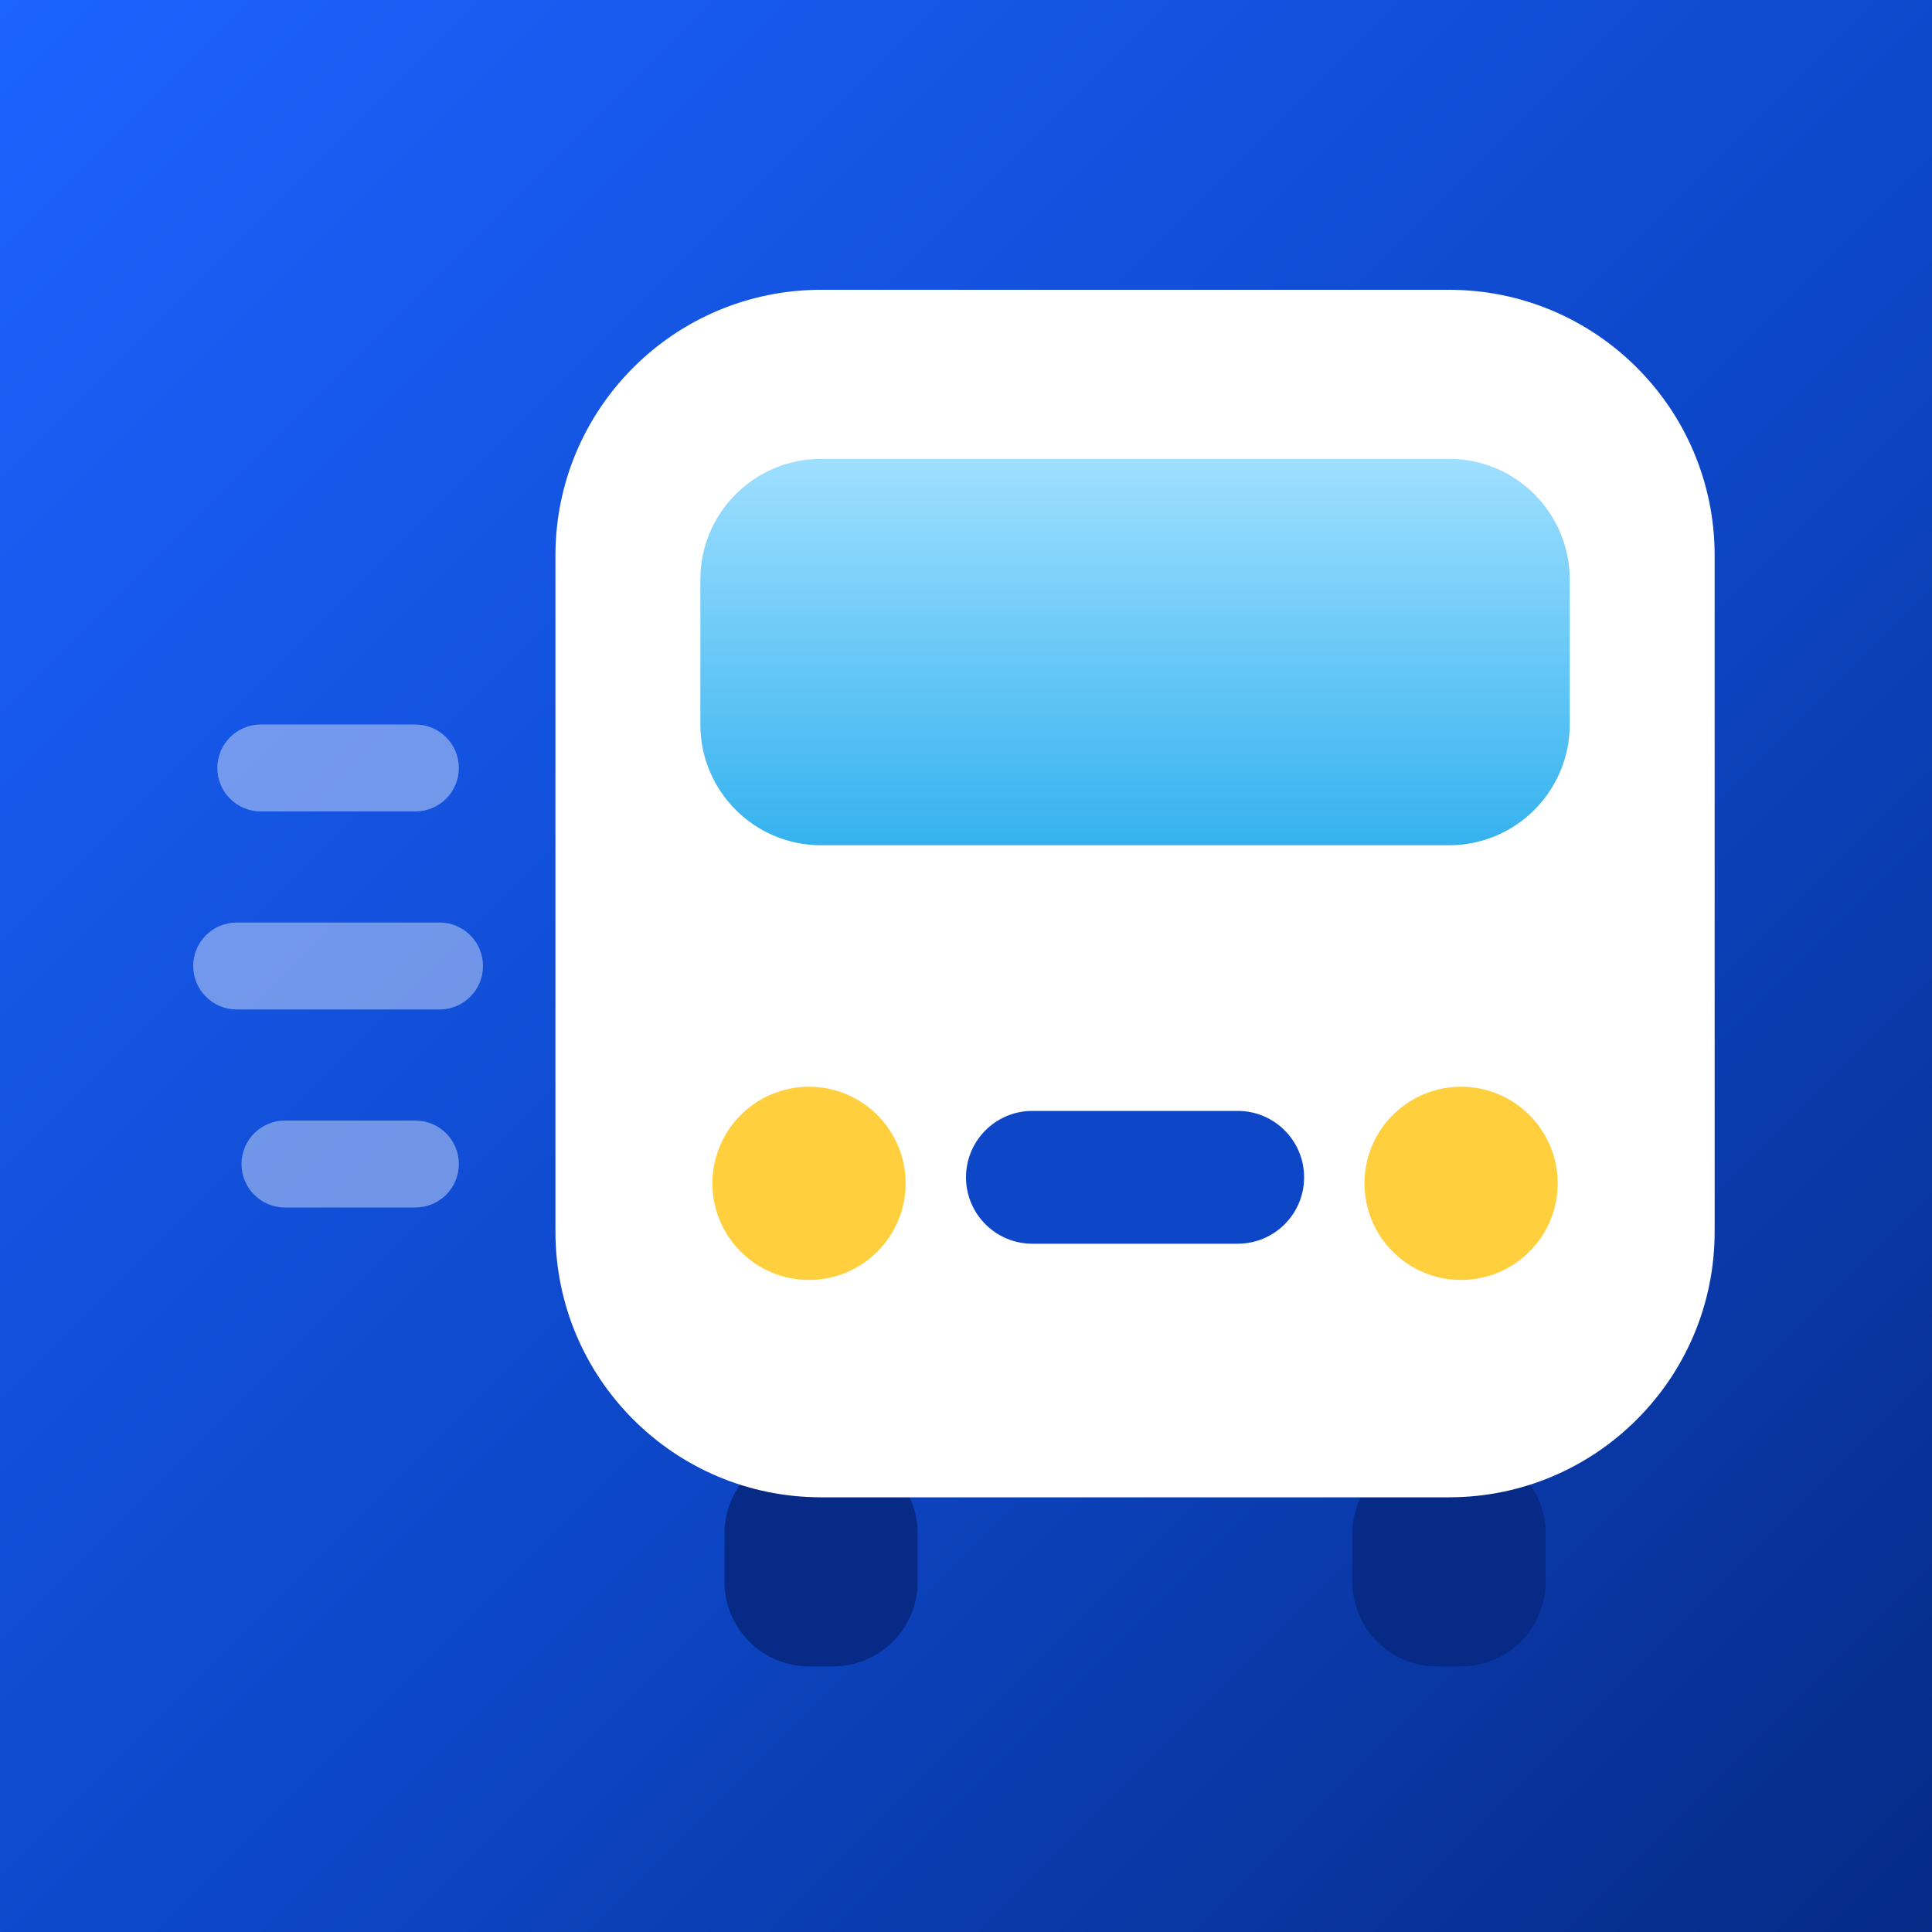
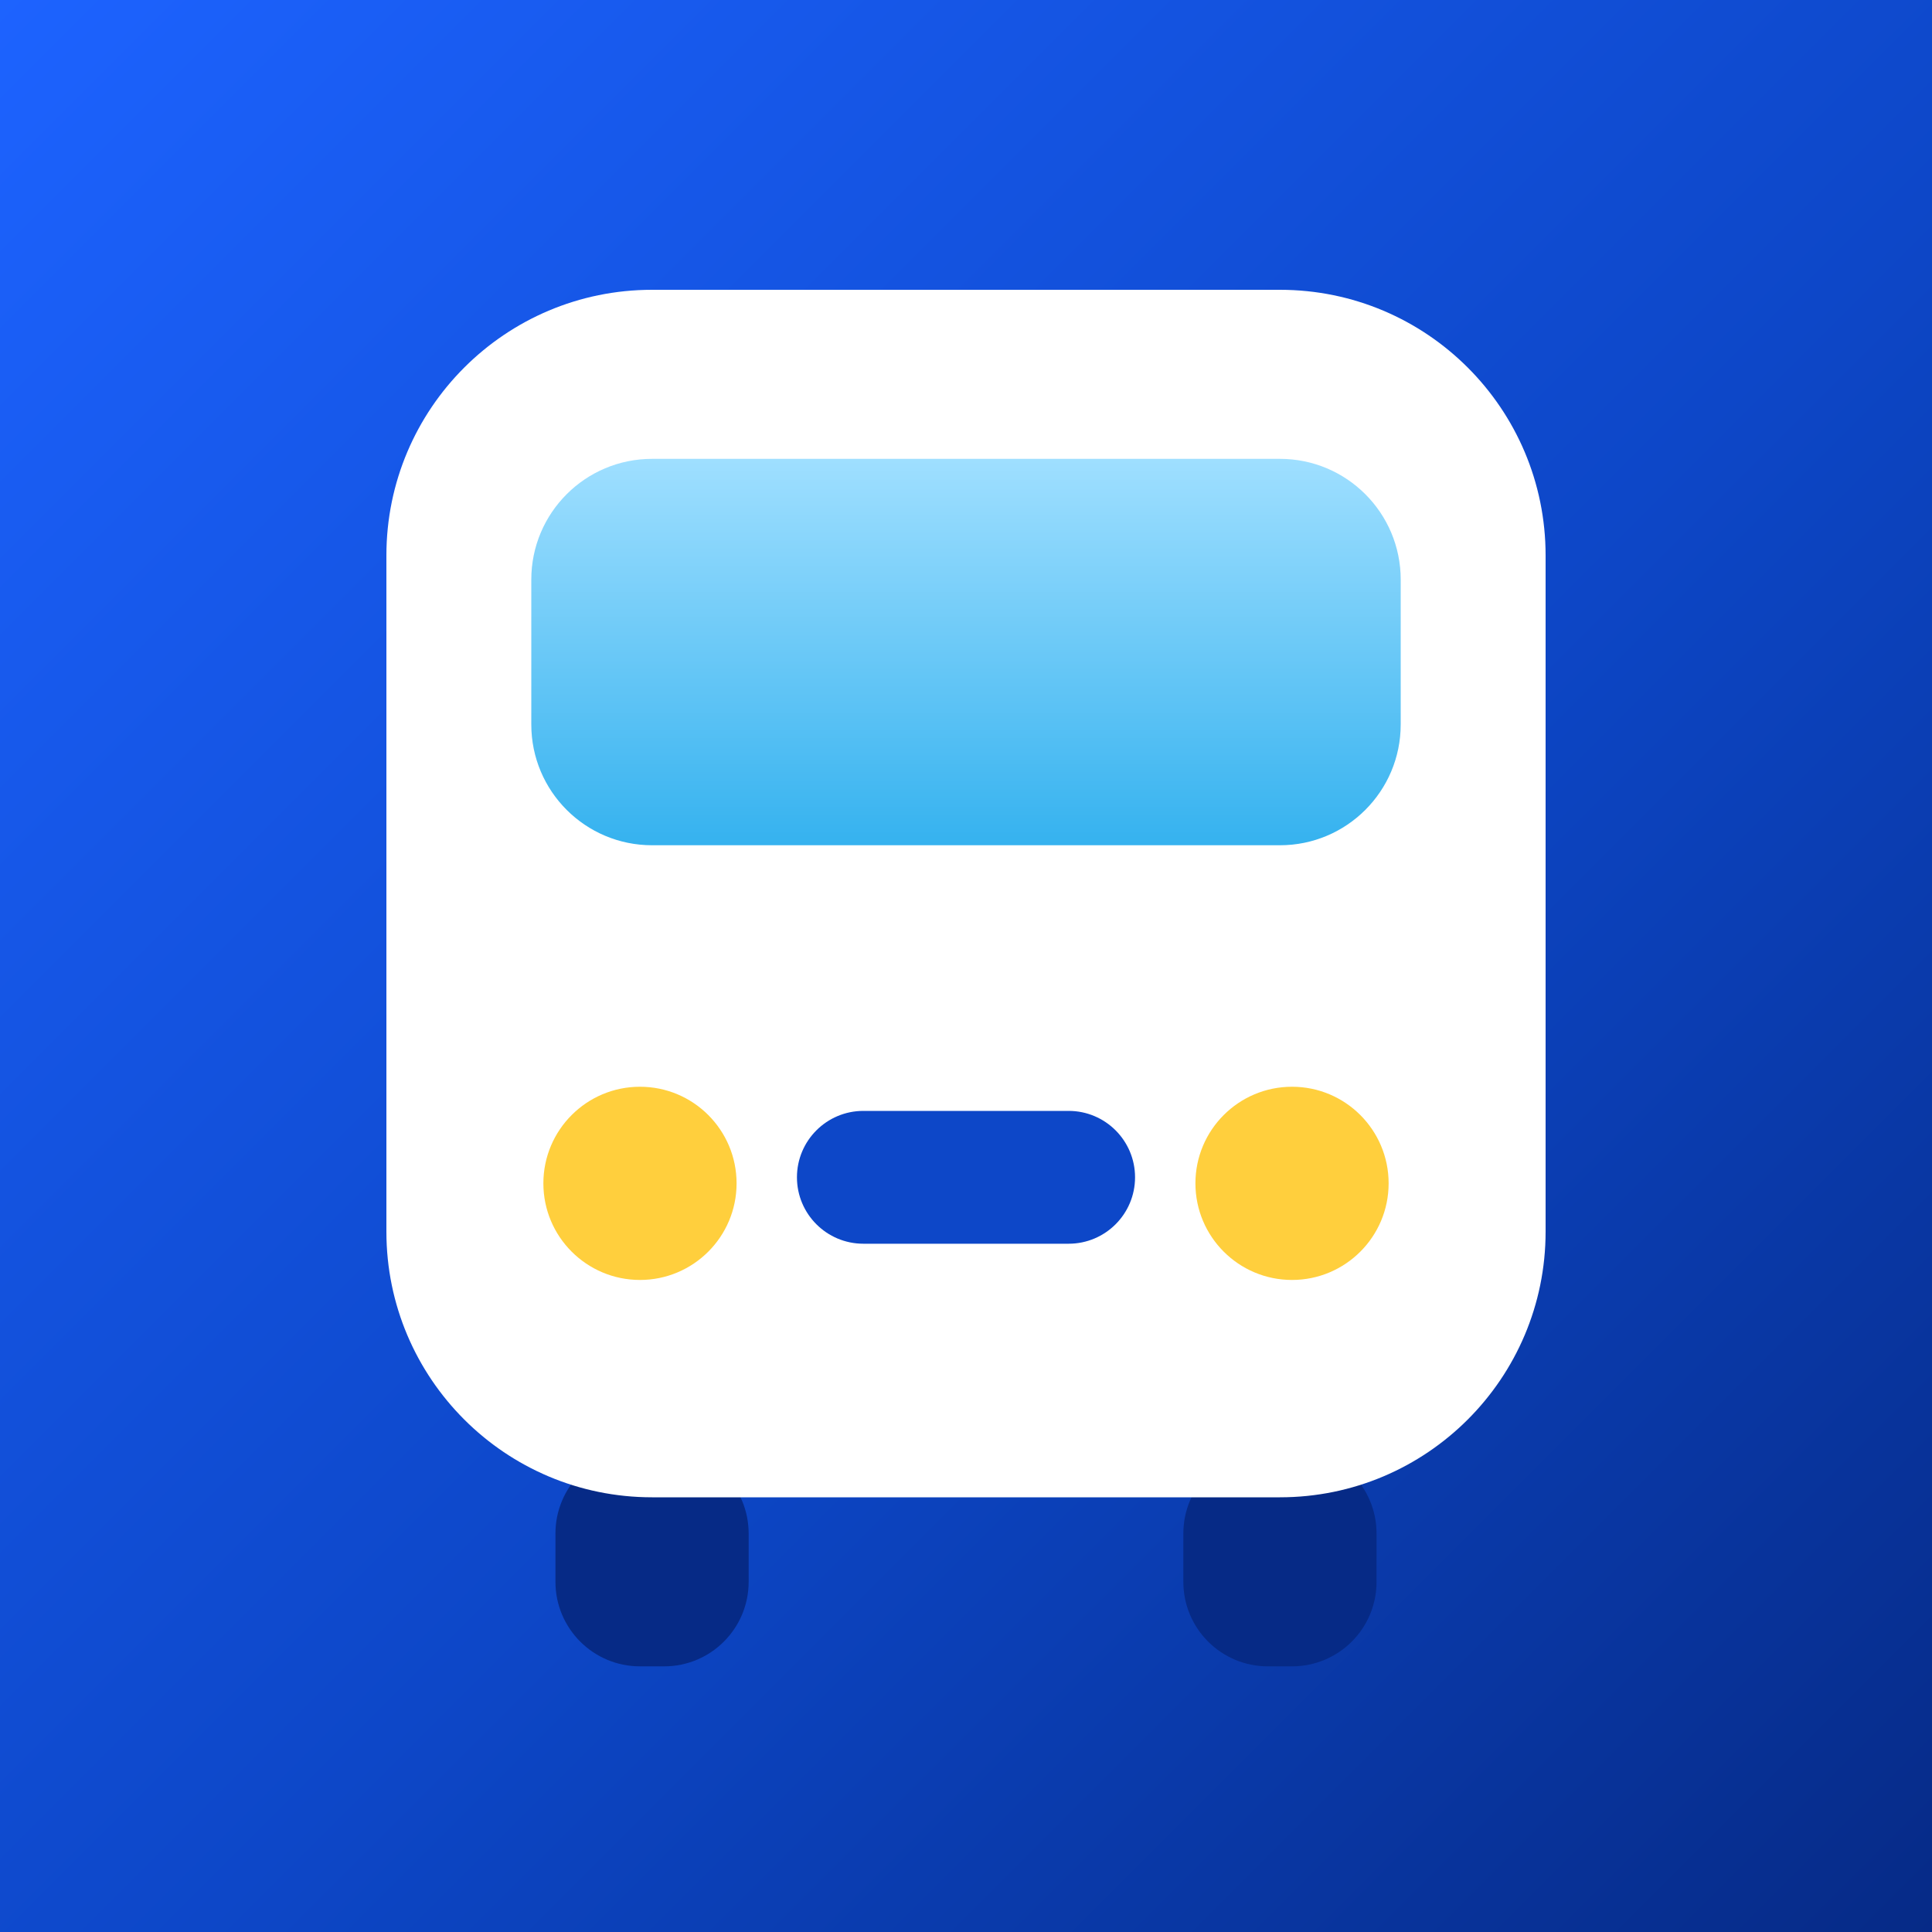
<svg xmlns="http://www.w3.org/2000/svg" viewBox="0 0 64 64" width="64" height="64" role="img" aria-label="SALBUS">
  <defs>
    <linearGradient id="salbus-bg" x1="0" y1="0" x2="1" y2="1">
      <stop offset="0" stop-color="#1d63ff" />
      <stop offset="0.55" stop-color="#0d47c8" />
      <stop offset="1" stop-color="#062a86" />
    </linearGradient>
    <linearGradient id="salbus-glass" x1="0" y1="0" x2="0" y2="1">
      <stop offset="0" stop-color="#9fdfff" />
      <stop offset="1" stop-color="#35b2ef" />
    </linearGradient>
  </defs>
  <rect width="64" height="64" fill="url(#salbus-bg)" />
-   <g transform="translate(6.4 6.4) scale(0.8)">
-     <g fill="#ffffff" opacity="0.4">
-       <rect x="1" y="22" width="10" height="3.6" rx="1.8" />
-       <rect x="0" y="30.2" width="12" height="3.6" rx="1.8" />
-       <rect x="2" y="38.4" width="9" height="3.6" rx="1.8" />
-     </g>
+   <g transform="translate(0.8 6.4) scale(0.8)">
    <g fill="#062a86">
      <rect x="22" y="52" width="8" height="9" rx="3.5" />
      <rect x="48" y="52" width="8" height="9" rx="3.5" />
    </g>
    <rect x="15" y="4" width="48" height="50" rx="11" fill="#ffffff" />
    <rect x="21" y="11" width="36" height="16" rx="5" fill="url(#salbus-glass)" />
    <circle cx="25.5" cy="41" r="4" fill="#ffcf3d" />
    <circle cx="52.5" cy="41" r="4" fill="#ffcf3d" />
    <rect x="32" y="38" width="14" height="5.5" rx="2.75" fill="#0d47c8" />
  </g>
</svg>
